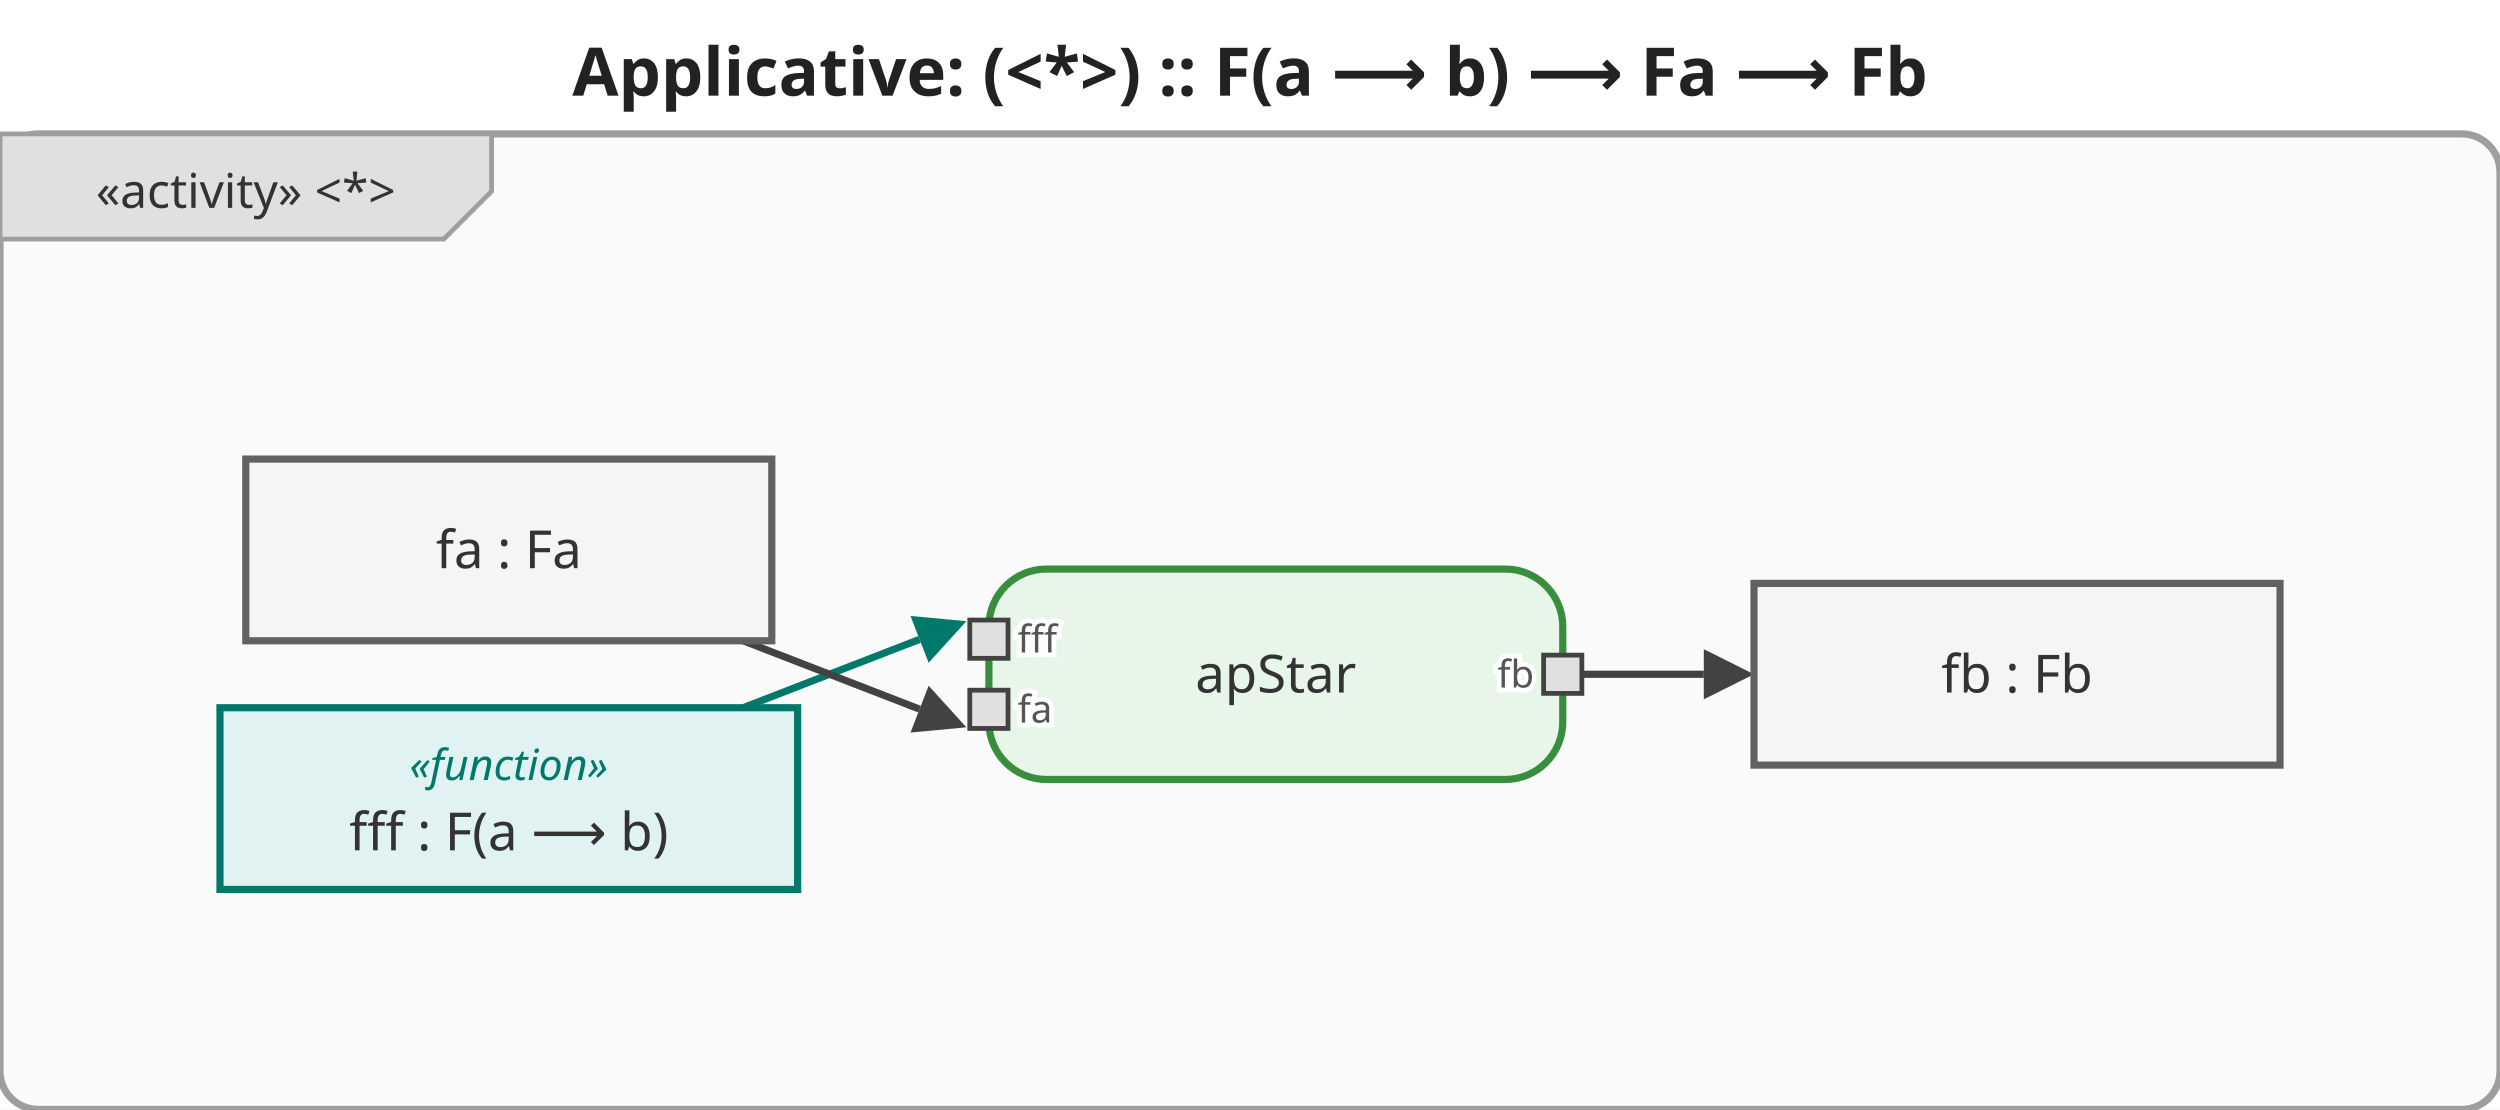
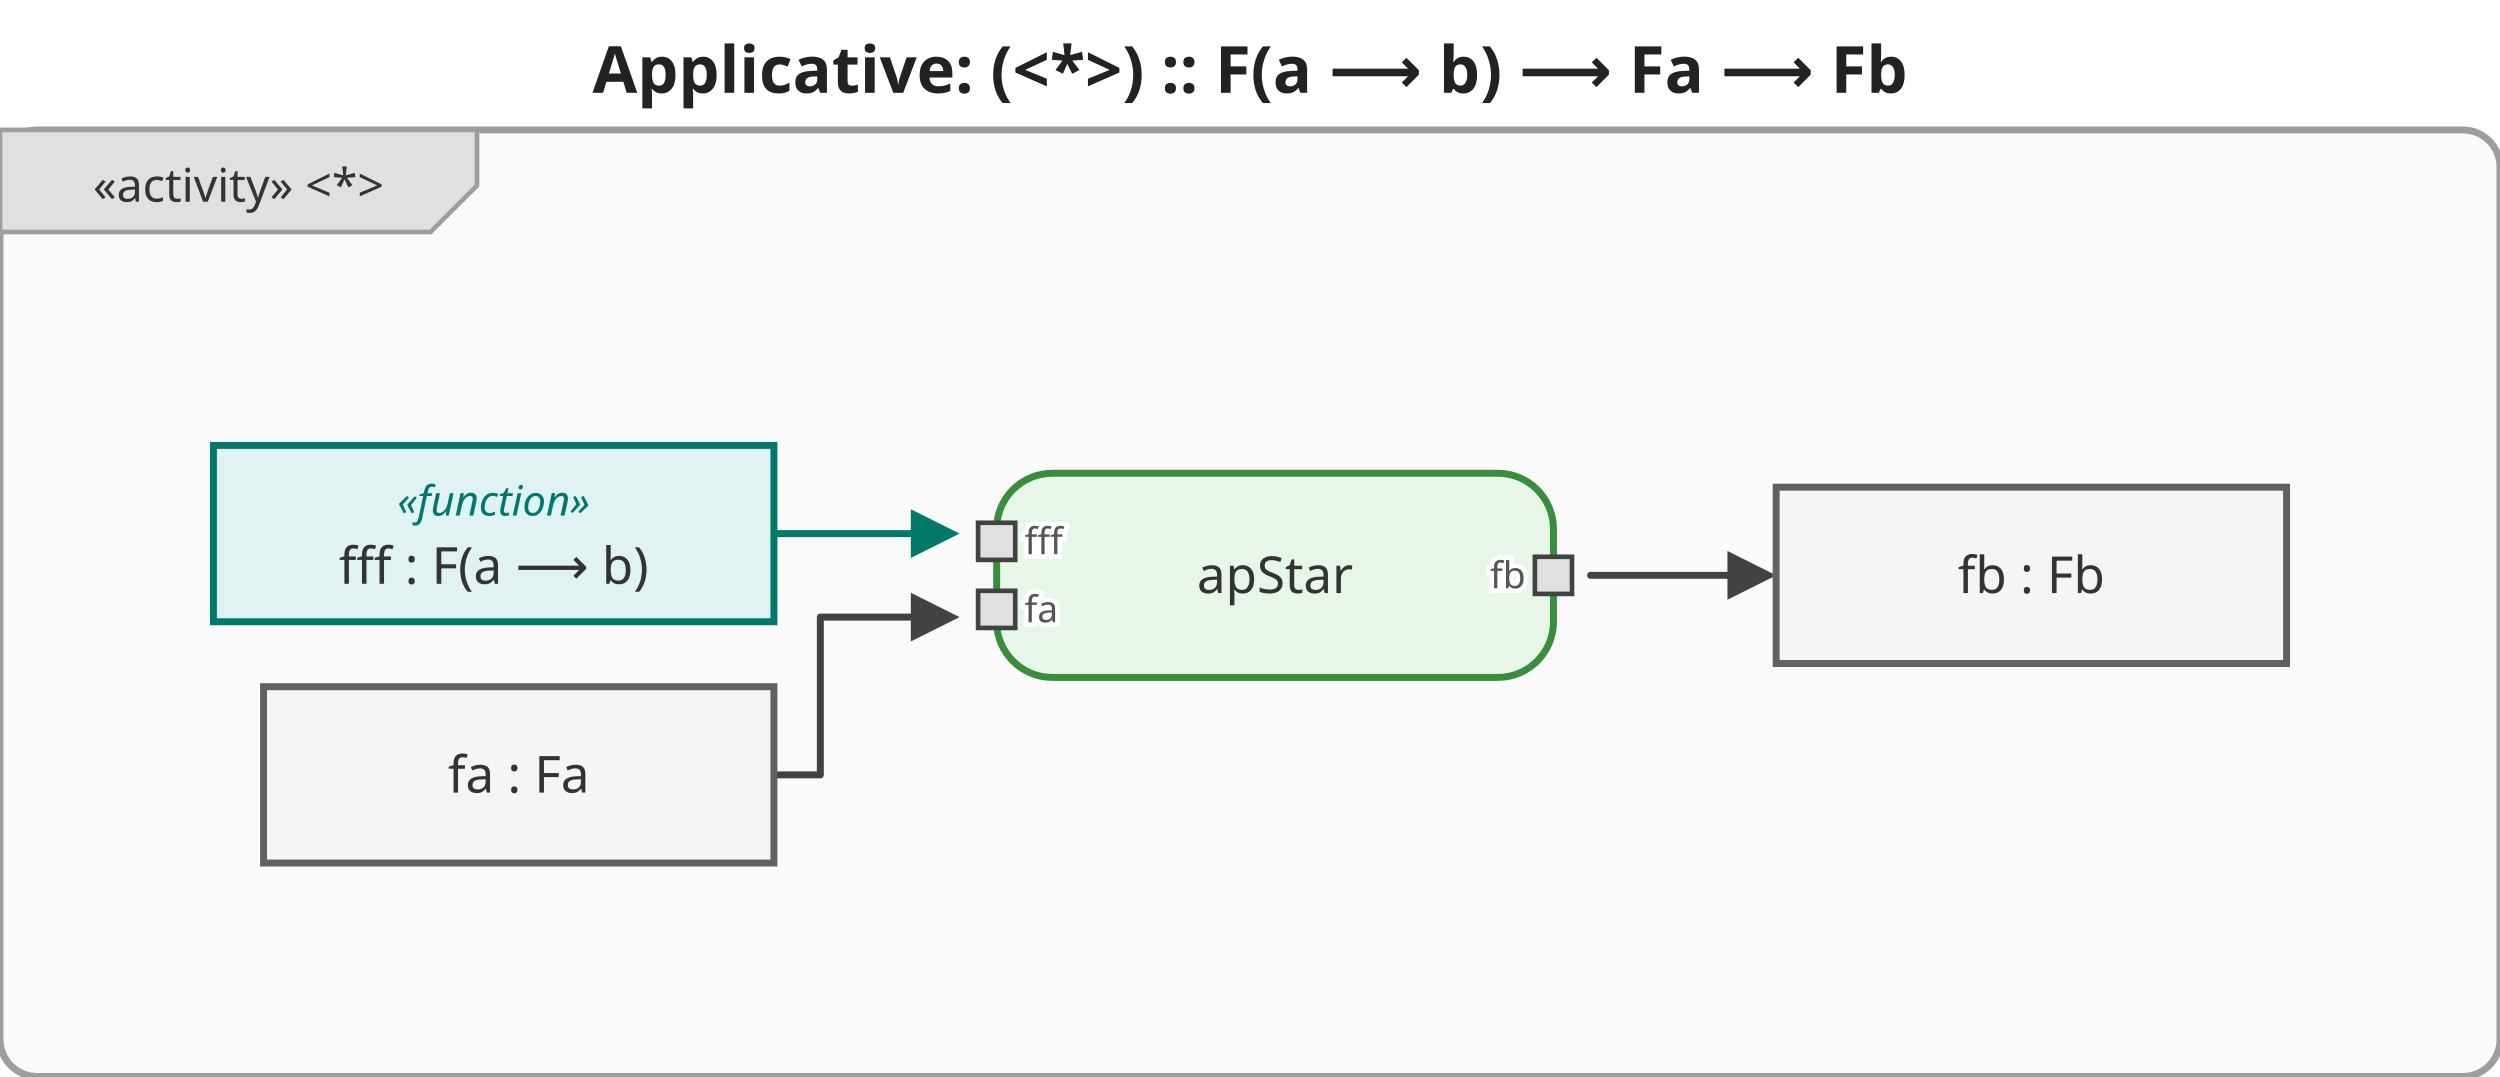
- <svg xmlns="http://www.w3.org/2000/svg" viewBox="0 0 522.8 232" width="522.8" height="232">
+ <svg xmlns="http://www.w3.org/2000/svg" viewBox="0 0 538.8 232" width="538.8" height="232">
  <defs>
    <marker id="arrowFilled" viewBox="0 0 10 10" refX="0" refY="5" markerWidth="7" markerHeight="7" orient="auto-start-reverse">
      <path d="M0,0 L10,5 L0,10 z" fill="#424242" />
    </marker>
    <marker id="arrowOpen" viewBox="0 0 10 10" refX="0" refY="5" markerWidth="7" markerHeight="7" orient="auto-start-reverse">
      <path d="M0,0 L10,5 L0,10" fill="none" stroke="#424242" stroke-width="1.5" />
    </marker>
    <marker id="arrowHof" viewBox="0 0 10 10" refX="0" refY="5" markerWidth="7" markerHeight="7" orient="auto-start-reverse">
      <path d="M0,0 L10,5 L0,10 z" fill="#00796b" />
    </marker>
  </defs>
-   <rect width="522.8" height="232" fill="white" />
-   <text x="261.4" y="20" text-anchor="middle" font-size="14" font-weight="bold" font-family="sans-serif" fill="#222">Applicative: (&lt;*&gt;) :: F(a ⟶ b) ⟶ Fa ⟶ Fb</text>
+   <rect width="538.8" height="232" fill="white" />
+   <text x="269.4" y="20" text-anchor="middle" font-size="14" font-weight="bold" font-family="sans-serif" fill="#222">Applicative: (&lt;*&gt;) :: F(a ⟶ b) ⟶ Fa ⟶ Fb</text>
  <g transform="translate(0,28)">
-     <rect x="0" y="0" width="522.8" height="204" rx="8" fill="#fafafa" stroke="#9e9e9e" stroke-width="1.5" />
+     <rect x="0" y="0" width="538.8" height="204" rx="8" fill="#fafafa" stroke="#9e9e9e" stroke-width="1.5" />
    <g class="activity-frame-tab">
      <path d="M0,0 L102.8,0 L102.8,12 L92.8,22 L0,22 Z" fill="#e0e0e0" stroke="#9e9e9e" stroke-width="1" />
      <text x="51.4" y="12" text-anchor="middle" font-size="10" font-family="sans-serif" dominant-baseline="middle" fill="#333">«activity» &lt;*&gt;</text>
    </g>
    <g class="edge hof-edge">
-       <path d="M155.4,120.0 C155.4,120.0 192.3,105.7 192.3,105.7" fill="none" stroke="#00796b" stroke-width="1.5" marker-end="url(#arrowHof)" />
+       <path d="M166.8,87.0 L196.3,87.0" fill="none" stroke="#00796b" stroke-width="1.5" stroke-linejoin="round" stroke-linecap="round" marker-end="url(#arrowHof)" />
    </g>
    <g class="edge">
-       <path d="M155.4,106.0 C155.4,106.0 192.3,120.3 192.3,120.3" fill="none" stroke="#424242" stroke-width="1.5" marker-end="url(#arrowFilled)" />
+       <path d="M166.8,139.0 L176.8,139.0 L176.8,105.0 L196.3,105.0" fill="none" stroke="#424242" stroke-width="1.5" stroke-linejoin="round" stroke-linecap="round" marker-end="url(#arrowFilled)" />
    </g>
    <g class="edge">
-       <path d="M330.8,113.0 C330.8,113.0 356.3,113.0 356.3,113.0" fill="none" stroke="#424242" stroke-width="1.5" marker-end="url(#arrowFilled)" />
+       <path d="M342.8,96.0 L372.3,96.0" fill="none" stroke="#424242" stroke-width="1.5" stroke-linejoin="round" stroke-linecap="round" marker-end="url(#arrowFilled)" />
    </g>
    <g class="action-node">
-       <rect x="206.8" y="91" width="120" height="44" rx="12" fill="#e8f5e9" stroke="#388e3c" stroke-width="1.5" />
-       <text class="action-label" x="266.8" y="113" text-anchor="middle" font-size="11" font-family="sans-serif" dominant-baseline="middle" fill="#333">apStar</text>
+       <rect x="214.8" y="74" width="120" height="44" rx="12" fill="#e8f5e9" stroke="#388e3c" stroke-width="1.5" />
+       <text class="action-label" x="274.8" y="96" text-anchor="middle" font-size="11" font-family="sans-serif" dominant-baseline="middle" fill="#333">apStar</text>
      <g class="pin pin-in">
-         <rect x="202.8" y="101.667" width="8" height="8" fill="#e0e0e0" stroke="#424242" stroke-width="1" />
-         <text x="212.8" y="105.667" text-anchor="start" font-size="8" font-family="sans-serif" dominant-baseline="middle" fill="#555" stroke="white" stroke-width="2" paint-order="stroke fill">fff</text>
+         <rect x="210.8" y="84.667" width="8" height="8" fill="#e0e0e0" stroke="#424242" stroke-width="1" />
+         <text x="220.8" y="88.667" text-anchor="start" font-size="8" font-family="sans-serif" dominant-baseline="middle" fill="#555" stroke="white" stroke-width="2" paint-order="stroke fill">fff</text>
      </g>
      <g class="pin pin-in">
-         <rect x="202.8" y="116.333" width="8" height="8" fill="#e0e0e0" stroke="#424242" stroke-width="1" />
-         <text x="212.8" y="120.333" text-anchor="start" font-size="8" font-family="sans-serif" dominant-baseline="middle" fill="#555" stroke="white" stroke-width="2" paint-order="stroke fill">fa</text>
+         <rect x="210.8" y="99.333" width="8" height="8" fill="#e0e0e0" stroke="#424242" stroke-width="1" />
+         <text x="220.8" y="103.333" text-anchor="start" font-size="8" font-family="sans-serif" dominant-baseline="middle" fill="#555" stroke="white" stroke-width="2" paint-order="stroke fill">fa</text>
      </g>
      <g class="pin pin-out">
-         <rect x="322.8" y="109" width="8" height="8" fill="#e0e0e0" stroke="#424242" stroke-width="1" />
-         <text x="320.8" y="113" text-anchor="end" font-size="8" font-family="sans-serif" dominant-baseline="middle" fill="#555" stroke="white" stroke-width="2" paint-order="stroke fill">fb</text>
+         <rect x="330.8" y="92" width="8" height="8" fill="#e0e0e0" stroke="#424242" stroke-width="1" />
+         <text x="328.8" y="96" text-anchor="end" font-size="8" font-family="sans-serif" dominant-baseline="middle" fill="#555" stroke="white" stroke-width="2" paint-order="stroke fill">fb</text>
      </g>
    </g>
    <g class="object-node hof">
-       <rect x="46" y="120" width="120.8" height="38" fill="#e0f2f1" stroke="#00796b" stroke-width="1.5" />
-       <text x="106.4" y="132" text-anchor="middle" font-size="9" font-style="italic" font-family="sans-serif" dominant-baseline="middle" fill="#00796b">«function»</text>
-       <text x="106.4" y="146" text-anchor="middle" font-size="11" font-family="sans-serif" dominant-baseline="middle" fill="#333">fff : F(a ⟶ b)</text>
+       <rect x="46" y="68" width="120.8" height="38" fill="#e0f2f1" stroke="#00796b" stroke-width="1.5" />
+       <text x="106.4" y="80" text-anchor="middle" font-size="9" font-style="italic" font-family="sans-serif" dominant-baseline="middle" fill="#00796b">«function»</text>
+       <text x="106.4" y="94" text-anchor="middle" font-size="11" font-family="sans-serif" dominant-baseline="middle" fill="#333">fff : F(a ⟶ b)</text>
    </g>
    <g class="object-node">
-       <rect x="51.4" y="68" width="110" height="38" fill="#f5f5f5" stroke="#616161" stroke-width="1.5" />
-       <text x="106.4" y="87" text-anchor="middle" font-size="11" font-family="sans-serif" dominant-baseline="middle" fill="#333">fa : Fa</text>
+       <rect x="56.8" y="120" width="110" height="38" fill="#f5f5f5" stroke="#616161" stroke-width="1.5" />
+       <text x="111.8" y="139" text-anchor="middle" font-size="11" font-family="sans-serif" dominant-baseline="middle" fill="#333">fa : Fa</text>
    </g>
    <g class="object-node">
-       <rect x="366.8" y="94" width="110" height="38" fill="#f5f5f5" stroke="#616161" stroke-width="1.5" />
-       <text x="421.8" y="113" text-anchor="middle" font-size="11" font-family="sans-serif" dominant-baseline="middle" fill="#333">fb : Fb</text>
+       <rect x="382.8" y="77" width="110" height="38" fill="#f5f5f5" stroke="#616161" stroke-width="1.5" />
+       <text x="437.8" y="96" text-anchor="middle" font-size="11" font-family="sans-serif" dominant-baseline="middle" fill="#333">fb : Fb</text>
    </g>
  </g>
</svg>
